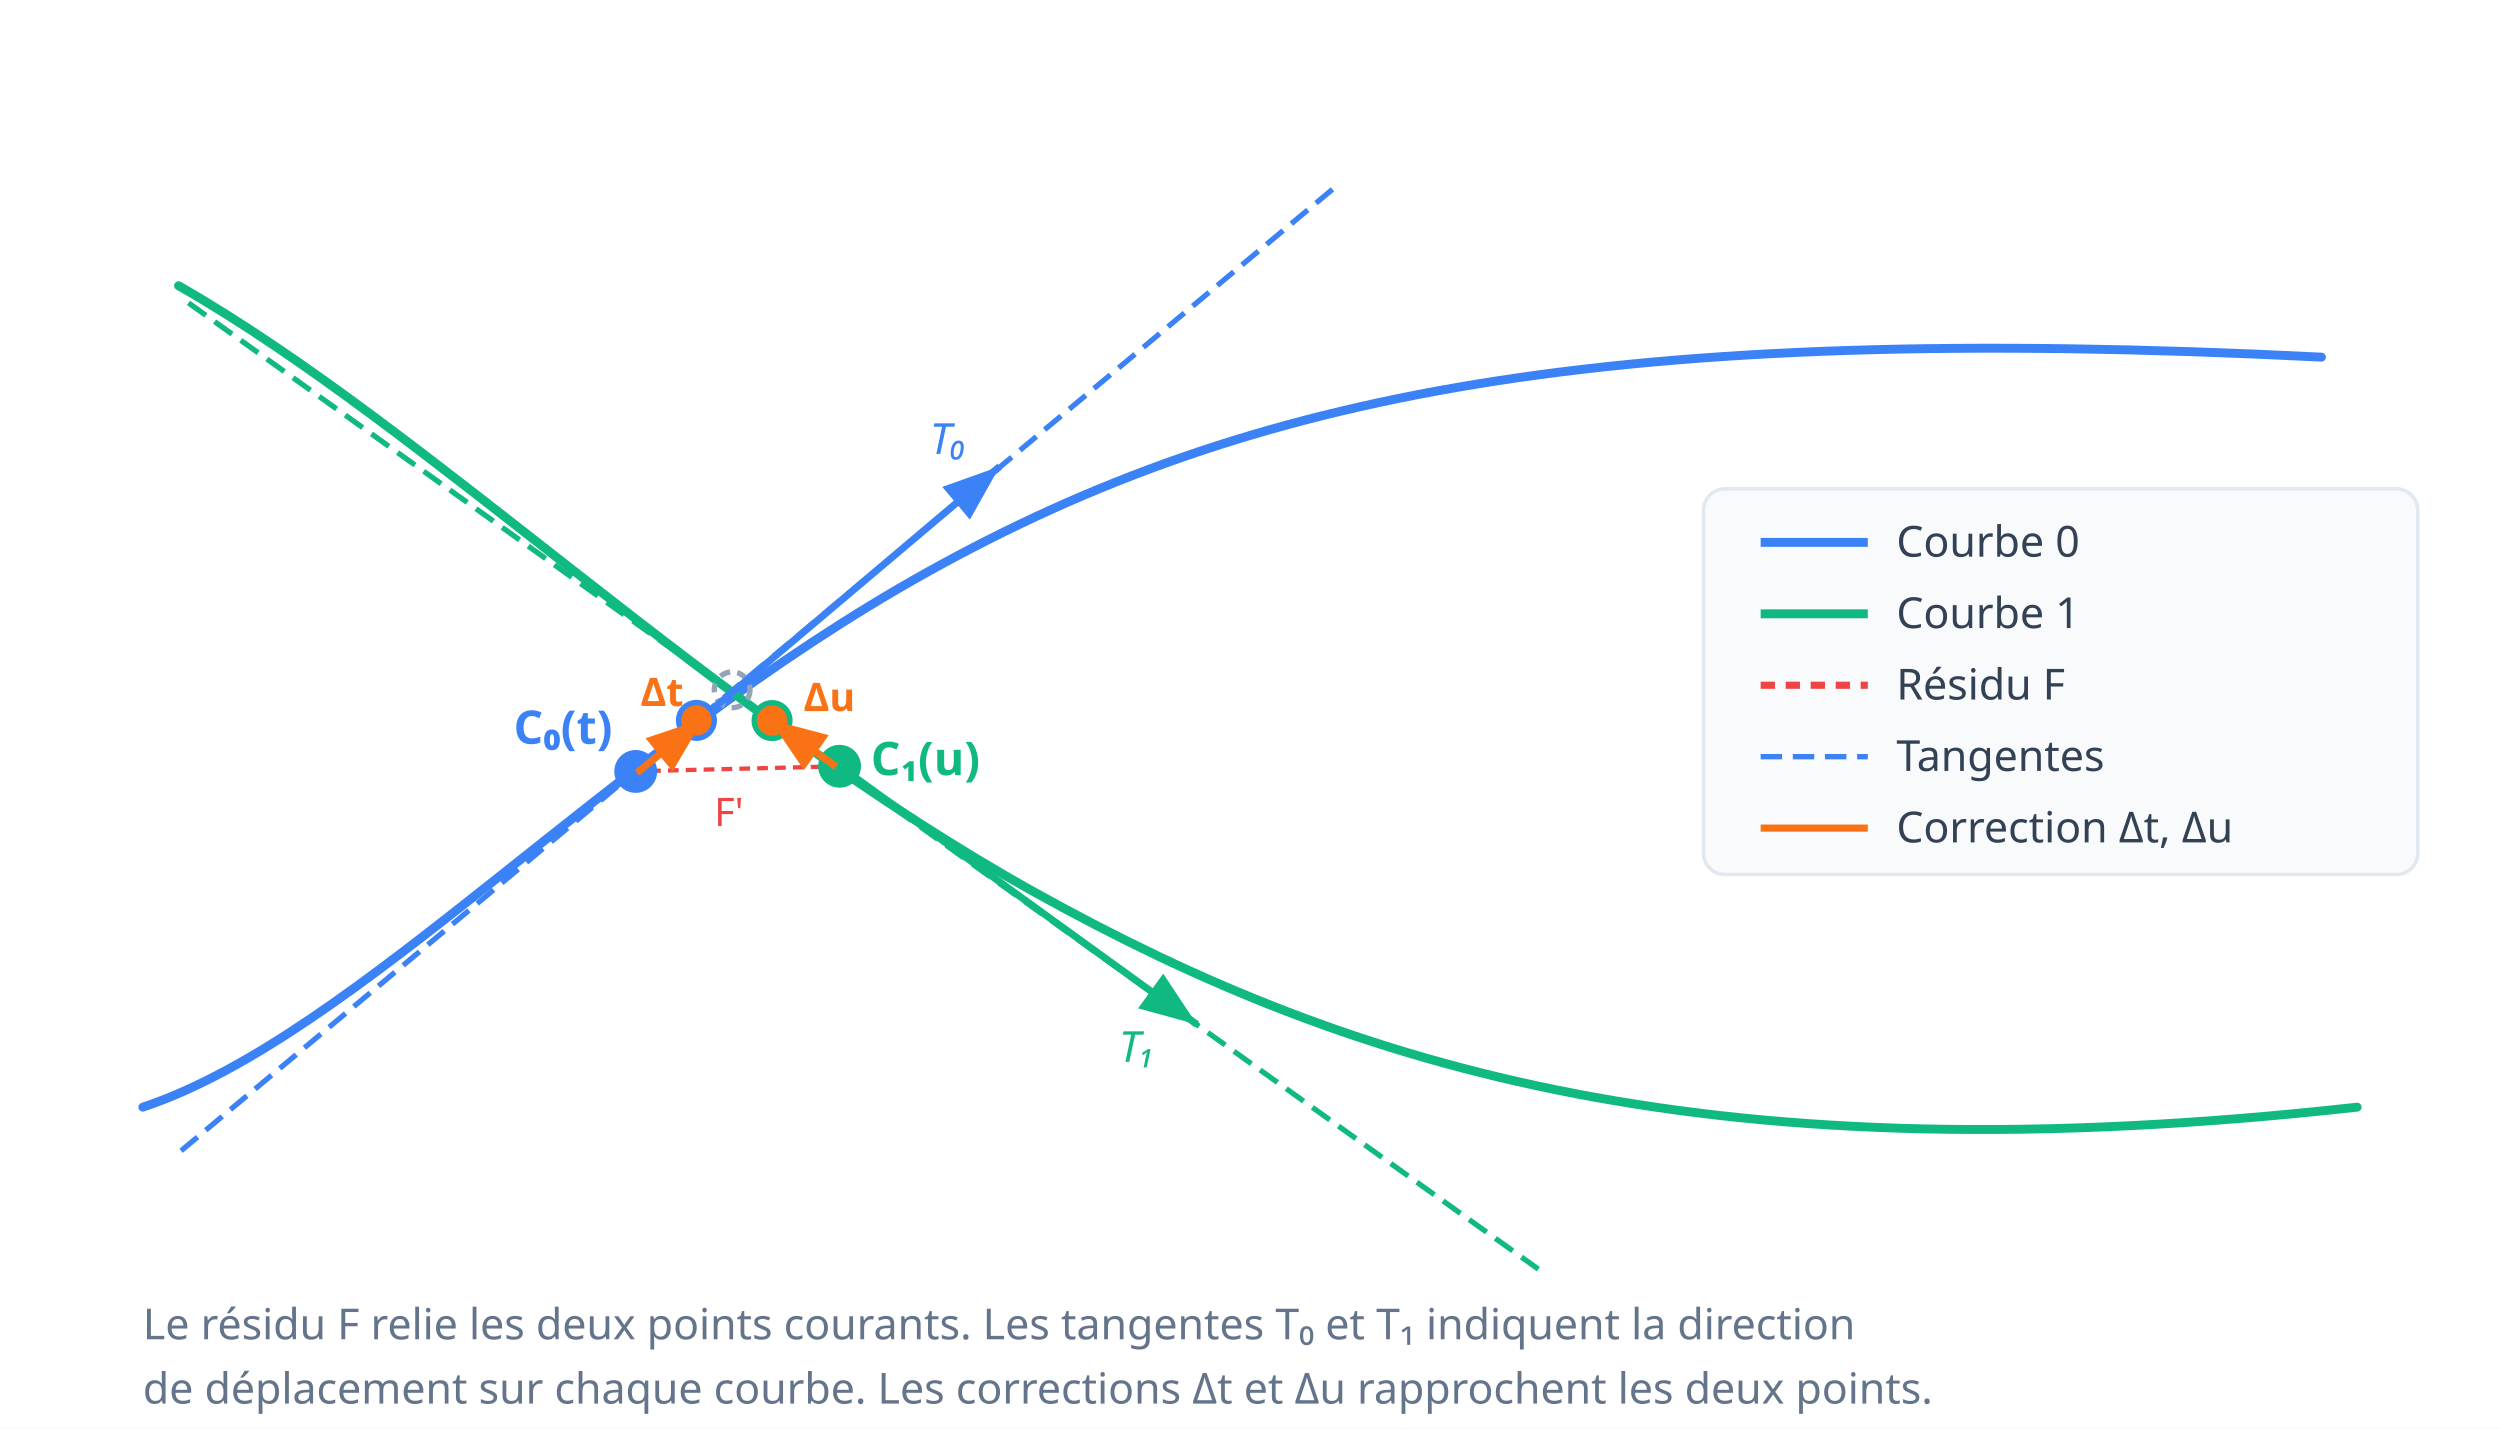
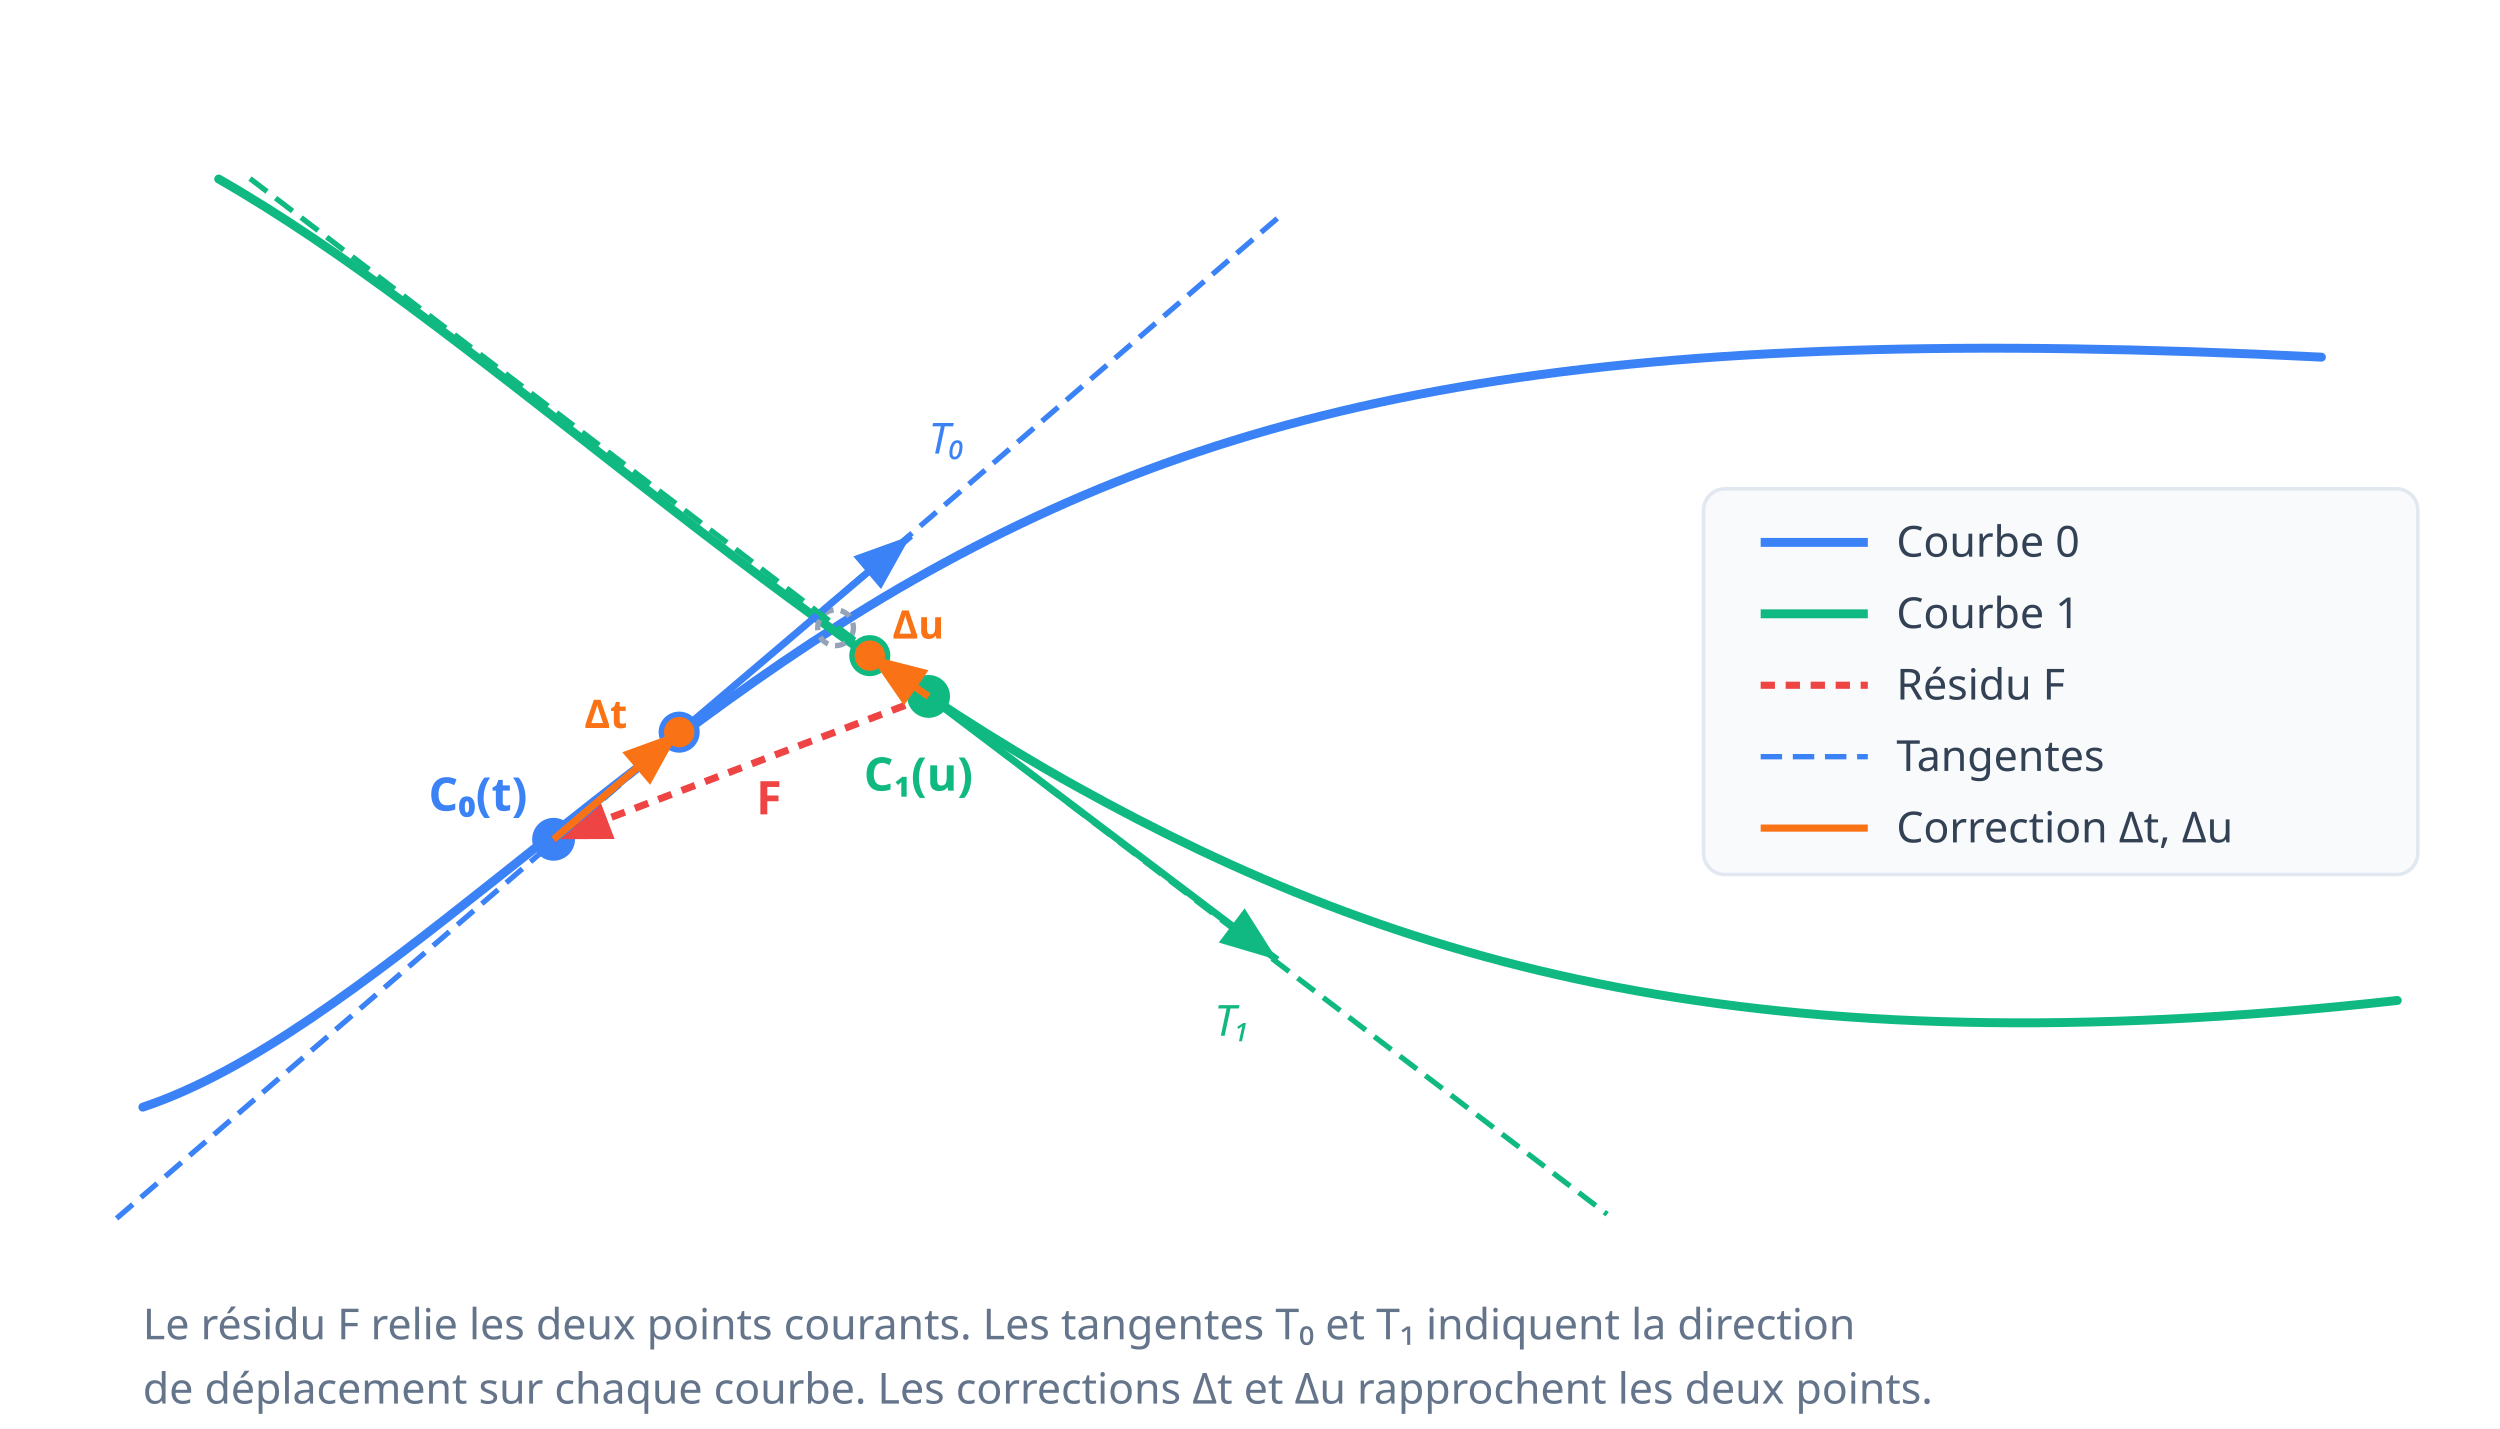
<svg xmlns="http://www.w3.org/2000/svg" viewBox="0 0 700 400" width="700" height="400">
  <defs>
    <marker id="arrowBlue" markerWidth="8" markerHeight="6" refX="8" refY="3" orient="auto">
      <path d="M0,0 L8,3 L0,6" fill="#3b82f6" />
    </marker>
    <marker id="arrowGreen" markerWidth="8" markerHeight="6" refX="8" refY="3" orient="auto">
      <path d="M0,0 L8,3 L0,6" fill="#10b981" />
    </marker>
    <marker id="arrowRed" markerWidth="8" markerHeight="6" refX="8" refY="3" orient="auto">
      <path d="M0,0 L8,3 L0,6" fill="#ef4444" />
    </marker>
    <marker id="arrowOrange" markerWidth="8" markerHeight="6" refX="8" refY="3" orient="auto">
      <path d="M0,0 L8,3 L0,6" fill="#f97316" />
    </marker>
  </defs>
  <rect width="700" height="400" fill="#ffffff" style="" />
-   <g style="">
-     <line x1="235.009" y1="214.566" x2="177.48" y2="215.972" stroke="#ef4444" stroke-width="1.2" stroke-dasharray="3 2" />
-     <text x="200" y="231.29" font-family="sans-serif" font-size="11" fill="#ef4444" style="white-space: pre; font-size: 11px;">F'</text>
-   </g>
  <g>
    <rect x="476.988" y="136.869" width="200" height="108" rx="6" fill="#f8fafc" stroke="#e2e8f0" stroke-width="1" />
    <line x1="492.988" y1="151.869" x2="522.988" y2="151.869" stroke="#3b82f6" stroke-width="2.5" />
    <text x="530.988" y="155.869" font-family="sans-serif" font-size="12" fill="#334155" style="white-space: pre; font-size: 12px;">Courbe 0</text>
    <line x1="492.988" y1="171.869" x2="522.988" y2="171.869" stroke="#10b981" stroke-width="2.5" />
    <text x="530.988" y="175.869" font-family="sans-serif" font-size="12" fill="#334155" style="white-space: pre; font-size: 12px;">Courbe 1</text>
    <line x1="492.988" y1="191.869" x2="522.988" y2="191.869" stroke="#ef4444" stroke-width="2" stroke-dasharray="4 3" />
    <text x="530.988" y="195.869" font-family="sans-serif" font-size="12" fill="#334155" style="white-space: pre; font-size: 12px;">Résidu F</text>
    <line x1="492.988" y1="211.869" x2="522.988" y2="211.869" stroke="#3b82f6" stroke-width="1.5" stroke-dasharray="6 3" />
    <text x="530.988" y="215.869" font-family="sans-serif" font-size="12" fill="#334155" style="white-space: pre; font-size: 12px;">Tangentes</text>
    <line x1="492.988" y1="231.869" x2="522.988" y2="231.869" stroke="#f97316" stroke-width="2" />
    <text x="530.988" y="235.869" font-family="sans-serif" font-size="12" fill="#334155" style="white-space: pre; font-size: 12px;">Correction Δt, Δu</text>
  </g>
  <path d="M 40,310 C 100,290 170,210 260,160 C 350,110 450,90 650,100" fill="none" stroke="#3b82f6" stroke-width="2.5" stroke-linecap="round" />
-   <path d="M 50,80 C 120,120 200,200 290,250 C 380,300 480,330 660,310" fill="none" stroke="#10b981" stroke-width="2.5" stroke-linecap="round" />
-   <circle cx="205" cy="193.146" r="5" fill="none" stroke="#94a3b8" stroke-width="1.5" stroke-dasharray="3 2" />
-   <circle cx="178" cy="216" r="6" fill="#3b82f6" />
-   <text x="143.814" y="208.264" font-family="sans-serif" font-size="13" fill="#3b82f6" font-weight="bold" style="white-space: pre; font-size: 13px;">C₀(t)</text>
-   <text x="243.842" y="217.034" font-family="sans-serif" font-size="13" fill="#10b981" font-weight="bold" style="white-space: pre; font-size: 13px;">C₁(u)</text>
-   <g style="visibility: hidden;">
-     <line x1="220" y1="232" x2="200" y2="197" stroke="#ef4444" stroke-width="2" stroke-dasharray="4 3" marker-end="url(#arrowRed)" />
-     <text x="192.047" y="230.717" font-family="sans-serif" font-size="13" fill="#ef4444" font-weight="bold" style="white-space: pre; font-size: 13px;">F</text>
+   <path d="M 61.238 50.131 C 131.238 90.131 211.238 170.131 301.238 220.131 C 391.238 270.131 491.238 300.131 671.238 280.131" fill="none" stroke="#10b981" stroke-width="2.5" stroke-linecap="round" />
+   <circle cx="233.96" cy="175.77" r="5" fill="none" stroke="#94a3b8" stroke-width="1.5" stroke-dasharray="3 2" />
+   <circle cx="155" cy="235" r="6" fill="#3b82f6" />
+   <text x="120" y="227" font-family="sans-serif" font-size="13" fill="#3b82f6" font-weight="bold" style="white-space: pre; font-size: 13px;">C₀(t)</text>
+   <text x="241.88" y="221.382" font-family="sans-serif" font-size="13" fill="#10b981" font-weight="bold" style="white-space: pre; font-size: 13px;">C₁(u)</text>
+   <line x1="260" y1="195" x2="155" y2="235" stroke="#ef4444" stroke-width="2" stroke-dasharray="4 3" marker-end="url(#arrowRed)" />
+   <text x="211.734" y="228.017" font-family="sans-serif" font-size="13" fill="#ef4444" font-weight="bold" style="white-space: pre; font-size: 13px;">F</text>
+   <line x1="32.634" y1="341.155" x2="357.634" y2="61.155" stroke="#3b82f6" stroke-width="1.5" stroke-dasharray="6 3" />
+   <text x="260" y="127" font-family="sans-serif" font-size="12" fill="#3b82f6" font-style="italic" style="white-space: pre; font-size: 12px;">T₀</text>
+   <line x1="155" y1="235" x2="255" y2="150" stroke="#3b82f6" stroke-width="2" marker-end="url(#arrowBlue)" />
+   <line x1="260" y1="195" x2="357.634" y2="268.774" stroke="#10b981" stroke-width="2" marker-end="url(#arrowGreen)" />
+   <g style="">
+     <line x1="70" y1="50" x2="450" y2="340" stroke="#10b981" stroke-width="1.5" stroke-dasharray="6 3" />
+     <text x="340" y="290" font-family="sans-serif" font-size="12" fill="#10b981" font-style="italic" style="white-space: pre; font-size: 12px;">T₁</text>
  </g>
-   <line x1="50.702" y1="322.218" x2="374.395" y2="51.921" stroke="#3b82f6" stroke-width="1.5" stroke-dasharray="6 3" />
-   <text x="260.348" y="127.101" font-family="sans-serif" font-size="12" fill="#3b82f6" font-style="italic" style="white-space: pre; font-size: 12px;">T₀</text>
-   <line x1="178.554" y1="216.222" x2="279.926" y2="130.594" stroke="#3b82f6" stroke-width="2" marker-end="url(#arrowBlue)" />
-   <line x1="235.243" y1="214.63" x2="335.147" y2="286.851" stroke="#10b981" stroke-width="2" marker-end="url(#arrowGreen)" />
+   <circle cx="190.166" cy="205" r="5" fill="#f97316" stroke="#3b82f6" stroke-width="1.5" />
+   <circle cx="243.544" cy="183.579" r="5" fill="#f97316" stroke="#10b981" stroke-width="1.5" />
  <g style="">
-     <line x1="52.77" y1="84.808" x2="430.742" y2="355.367" stroke="#10b981" stroke-width="1.5" stroke-dasharray="6 3" />
-     <text x="313.294" y="297.328" font-family="sans-serif" font-size="12" fill="#10b981" font-style="italic" style="white-space: pre; font-size: 12px;">T₁</text>
+     <line x1="155" y1="235" x2="190.293" y2="204.784" stroke="#f97316" stroke-width="2" marker-end="url(#arrowOrange)" />
+     <text x="163.598" y="203.846" font-family="sans-serif" font-size="11" fill="#f97316" font-weight="bold" style="white-space: pre; font-size: 11px;">Δt</text>
  </g>
-   <circle cx="195" cy="201.708" r="5" fill="#f97316" stroke="#3b82f6" stroke-width="1.5" />
-   <circle cx="216.177" cy="201.761" r="5" fill="#f97316" stroke="#10b981" stroke-width="1.5" />
-   <g style="">
-     <line x1="178.355" y1="216.382" x2="196.954" y2="201.261" stroke="#f97316" stroke-width="2" marker-end="url(#arrowOrange)" />
-     <text x="179.337" y="197.688" font-family="sans-serif" font-size="11" fill="#f97316" font-weight="bold" style="white-space: pre; font-size: 11px;">Δt</text>
-   </g>
-   <circle cx="235.082" cy="214.552" r="6" fill="#10b981" />
-   <line x1="234.126" y1="214.668" x2="215.522" y2="201.492" stroke="#f97316" stroke-width="2" marker-end="url(#arrowOrange)" />
-   <text x="224.973" y="199.093" font-family="sans-serif" font-size="11" fill="#f97316" font-weight="bold" style="white-space: pre; font-size: 11px;">Δu</text>
+   <circle cx="260" cy="195" r="6" fill="#10b981" />
+   <line x1="260" y1="195" x2="243.417" y2="183.452" stroke="#f97316" stroke-width="2" marker-end="url(#arrowOrange)" />
+   <text x="249.869" y="178.815" font-family="sans-serif" font-size="11" fill="#f97316" font-weight="bold" style="white-space: pre; font-size: 11px;">Δu</text>
  <text x="40" y="375" font-family="sans-serif" font-size="12" fill="#64748b" style="white-space: pre;">Le résidu F relie les deux points courants. Les tangentes T₀ et T₁ indiquent la direction</text>
  <text x="40" y="393" font-family="sans-serif" font-size="12" fill="#64748b" style="white-space: pre;">de déplacement sur chaque courbe. Les corrections Δt et Δu rapprochent les deux points.</text>
</svg>
